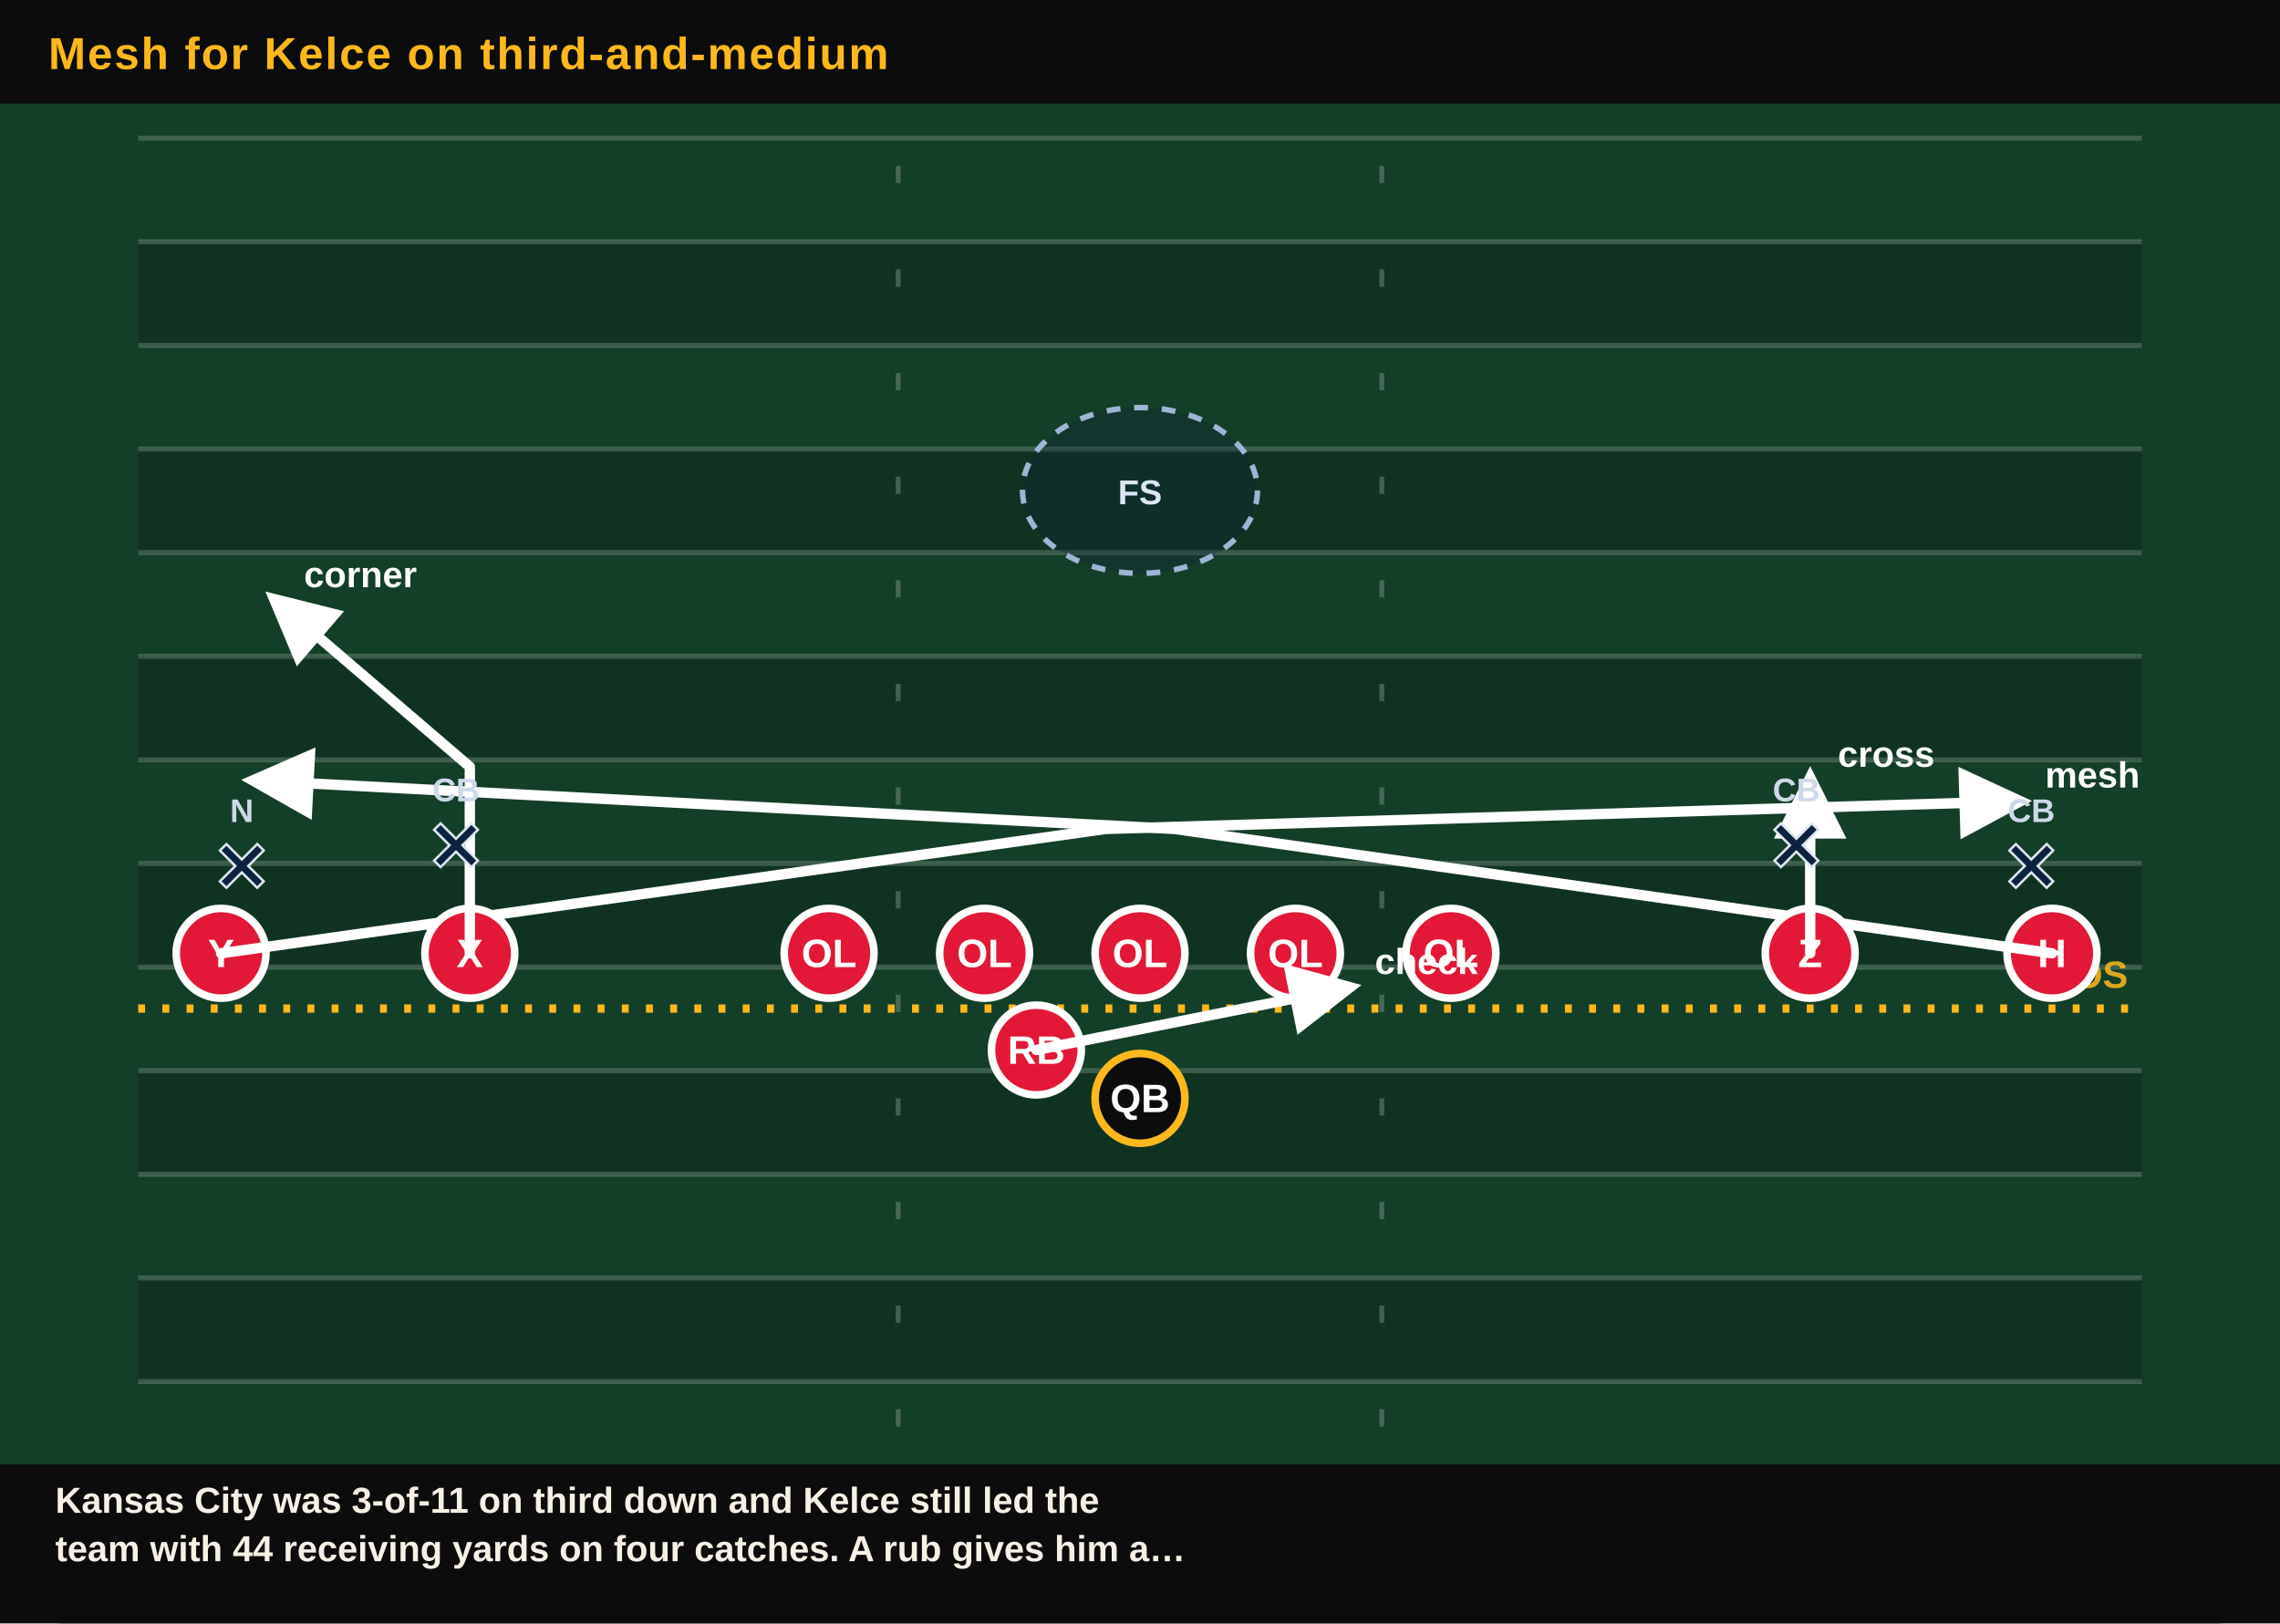
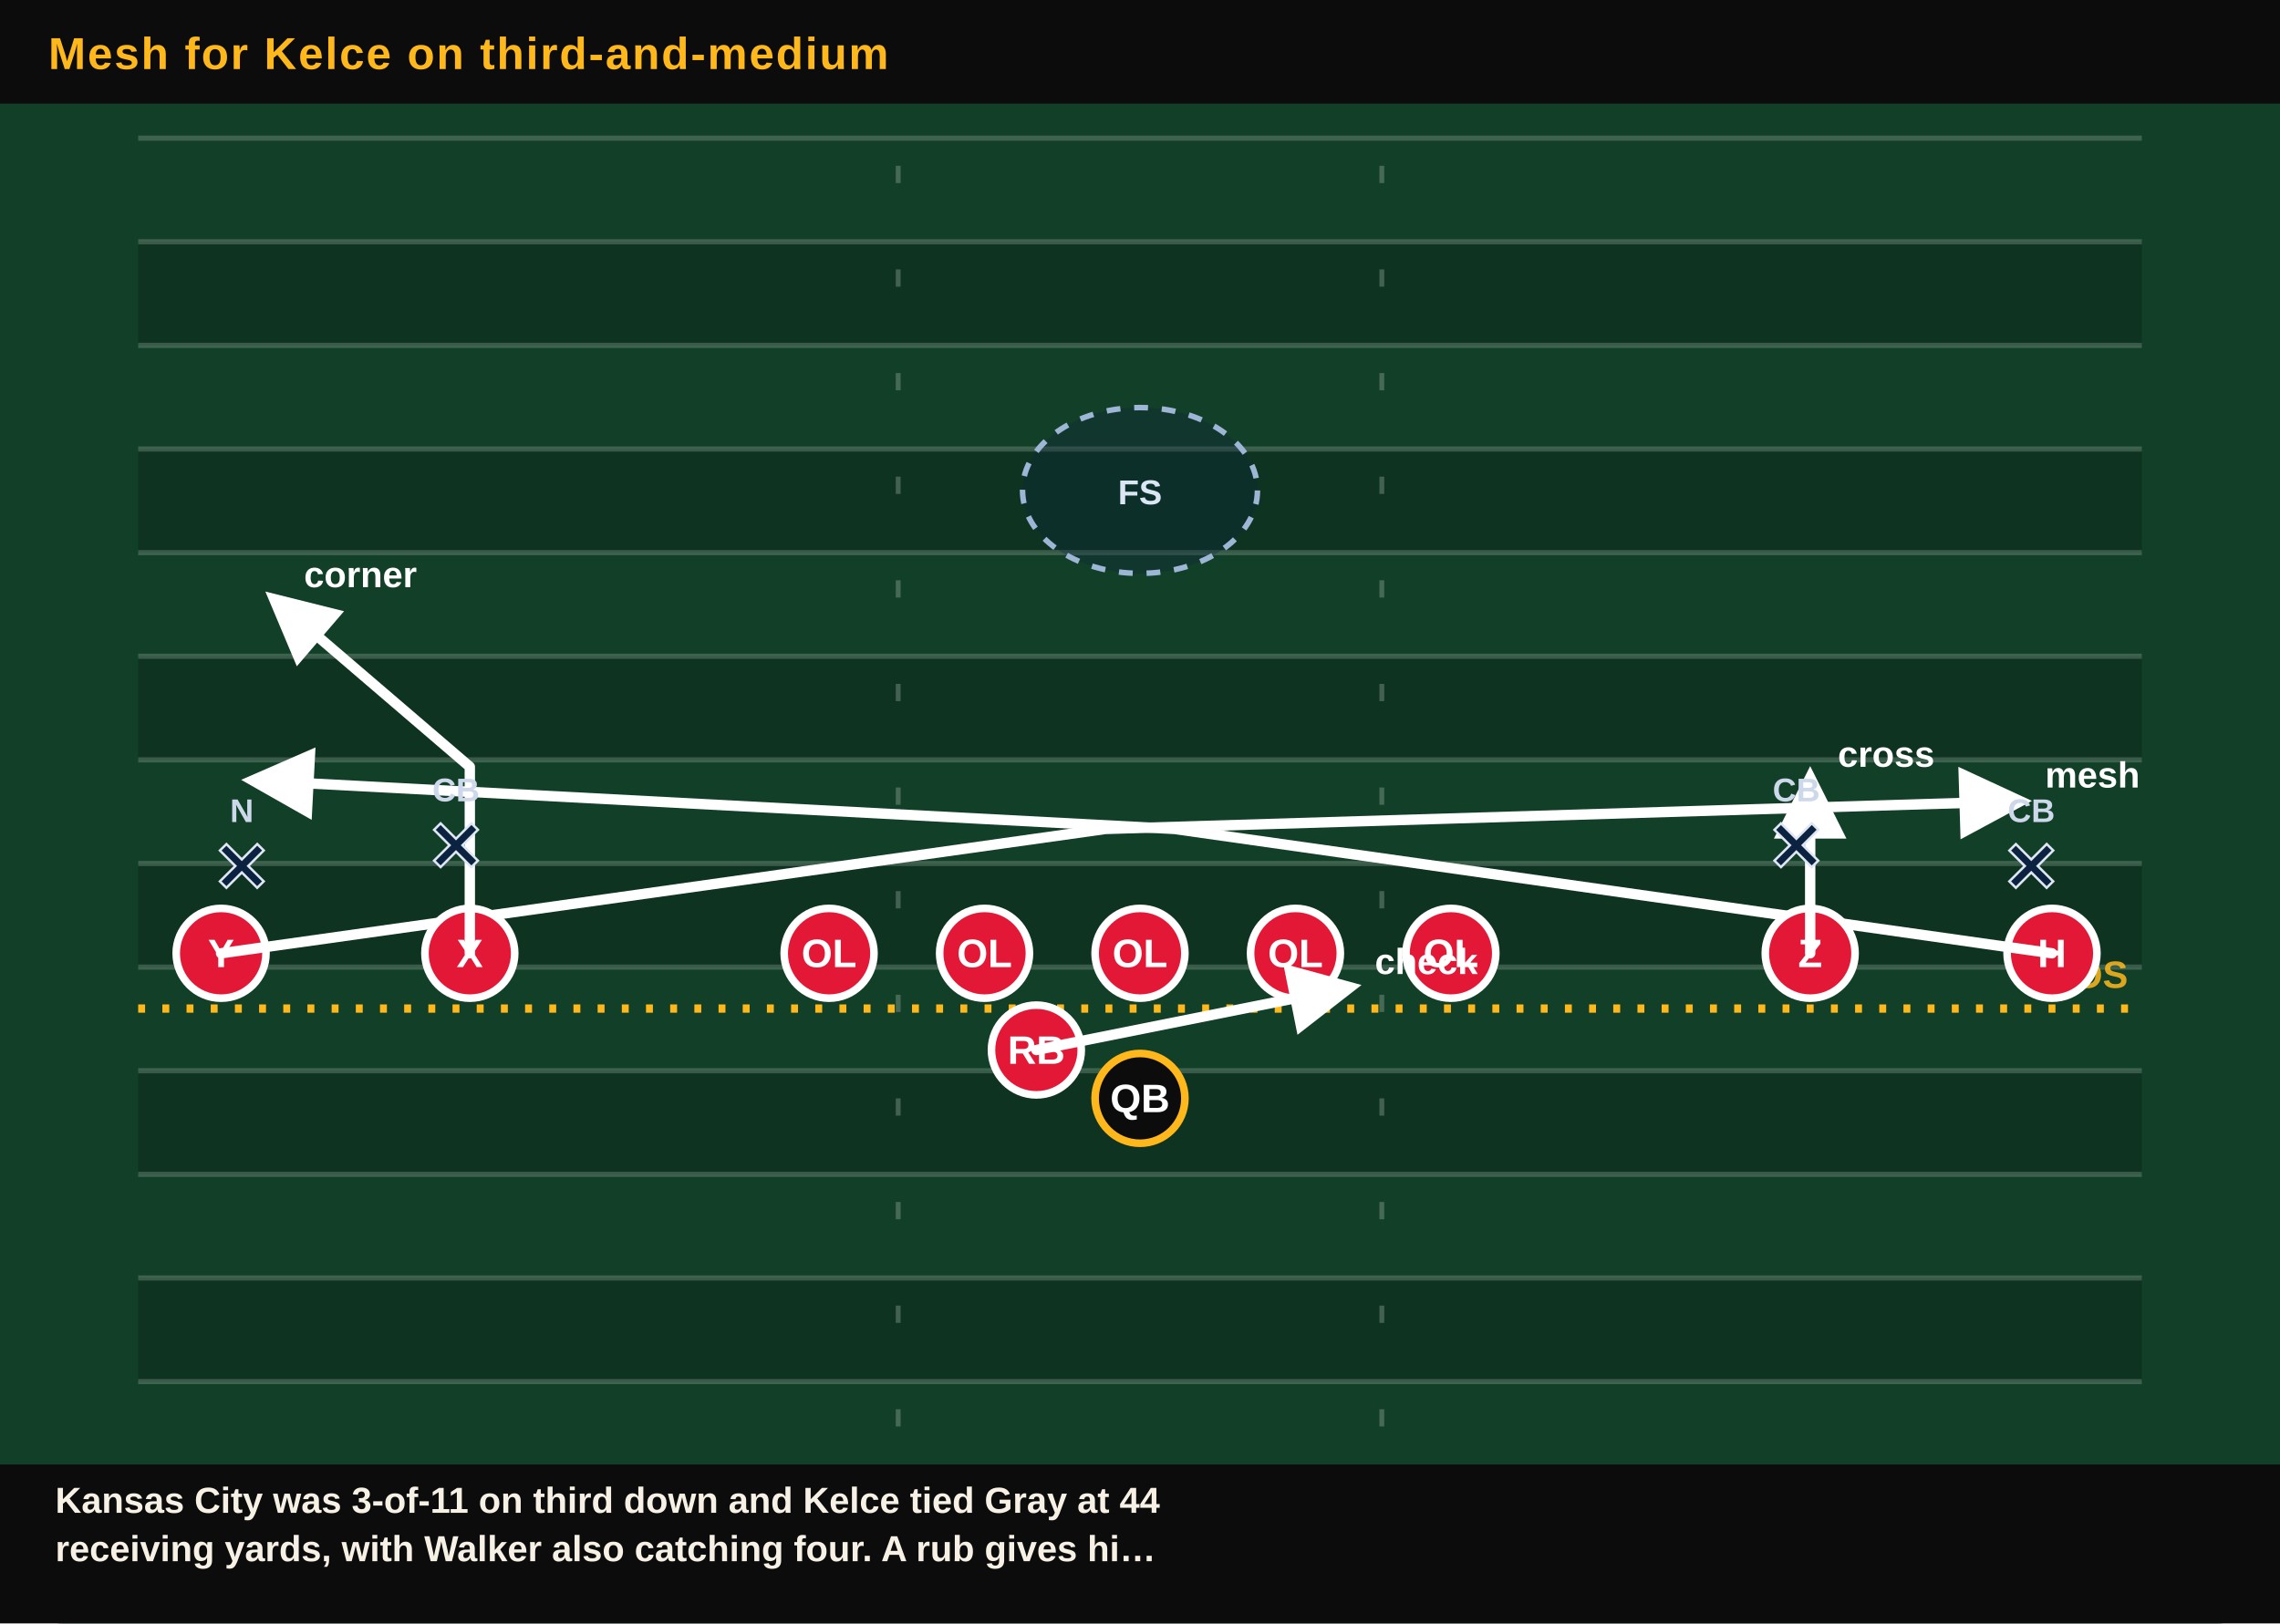
- <svg xmlns="http://www.w3.org/2000/svg" viewBox="0 0 660 470" role="img" aria-label="Mesh for Kelce on third-and-medium — Kansas City was 3-of-11 on third down and Kelce still led the team with 44 receiving yards on four catches. A rub gives him a window against man, with Worthy on the corner and Gray sitting if the linebacker chases the crosser." width="660" height="470">
+ <svg xmlns="http://www.w3.org/2000/svg" viewBox="0 0 660 470" role="img" aria-label="Mesh for Kelce on third-and-medium — Kansas City was 3-of-11 on third down and Kelce tied Gray at 44 receiving yards, with Walker also catching four. A rub gives him a window against man, with Worthy on the corner and Gray sitting if the linebacker chases the crosser." width="660" height="470">
  <defs>
    <marker id="arrow" viewBox="0 0 10 10" refX="8" refY="5" markerWidth="7" markerHeight="7" orient="auto-start-reverse">
      <path d="M0 0 L10 5 L0 10 z" fill="#ffffff" />
    </marker>
    <marker id="arrow-gold" viewBox="0 0 10 10" refX="8" refY="5" markerWidth="7" markerHeight="7" orient="auto-start-reverse">
      <path d="M0 0 L10 5 L0 10 z" fill="#ffb81c" />
    </marker>
  </defs>
  <rect x="0" y="0" width="660" height="470" rx="18" fill="#123f27" />
  <rect x="40" y="70" width="580" height="30" fill="#0e3421" />
  <rect x="40" y="130" width="580" height="30" fill="#0e3421" />
  <rect x="40" y="190" width="580" height="30" fill="#0e3421" />
  <rect x="40" y="250" width="580" height="30" fill="#0e3421" />
  <rect x="40" y="310" width="580" height="30" fill="#0e3421" />
  <rect x="40" y="370" width="580" height="30" fill="#0e3421" />
  <line x1="40" y1="40" x2="620" y2="40" stroke="rgba(255,255,255,.18)" stroke-width="1.5" />
  <line x1="40" y1="70" x2="620" y2="70" stroke="rgba(255,255,255,.18)" stroke-width="1.5" />
  <line x1="40" y1="100" x2="620" y2="100" stroke="rgba(255,255,255,.18)" stroke-width="1.5" />
  <line x1="40" y1="130" x2="620" y2="130" stroke="rgba(255,255,255,.18)" stroke-width="1.5" />
  <line x1="40" y1="160" x2="620" y2="160" stroke="rgba(255,255,255,.18)" stroke-width="1.5" />
  <line x1="40" y1="190" x2="620" y2="190" stroke="rgba(255,255,255,.18)" stroke-width="1.5" />
  <line x1="40" y1="220" x2="620" y2="220" stroke="rgba(255,255,255,.18)" stroke-width="1.5" />
  <line x1="40" y1="250" x2="620" y2="250" stroke="rgba(255,255,255,.18)" stroke-width="1.5" />
  <line x1="40" y1="280" x2="620" y2="280" stroke="rgba(255,255,255,.18)" stroke-width="1.5" />
  <line x1="40" y1="310" x2="620" y2="310" stroke="rgba(255,255,255,.18)" stroke-width="1.5" />
  <line x1="40" y1="340" x2="620" y2="340" stroke="rgba(255,255,255,.18)" stroke-width="1.5" />
  <line x1="40" y1="370" x2="620" y2="370" stroke="rgba(255,255,255,.18)" stroke-width="1.5" />
  <line x1="40" y1="400" x2="620" y2="400" stroke="rgba(255,255,255,.18)" stroke-width="1.5" />
  <line x1="40" y1="430" x2="620" y2="430" stroke="rgba(255,255,255,.18)" stroke-width="1.5" />
  <line x1="260" y1="48" x2="260" y2="53" stroke="rgba(255,255,255,.22)" stroke-width="1.4" />
  <line x1="260" y1="78" x2="260" y2="83" stroke="rgba(255,255,255,.22)" stroke-width="1.4" />
  <line x1="260" y1="108" x2="260" y2="113" stroke="rgba(255,255,255,.22)" stroke-width="1.4" />
  <line x1="260" y1="138" x2="260" y2="143" stroke="rgba(255,255,255,.22)" stroke-width="1.4" />
  <line x1="260" y1="168" x2="260" y2="173" stroke="rgba(255,255,255,.22)" stroke-width="1.4" />
  <line x1="260" y1="198" x2="260" y2="203" stroke="rgba(255,255,255,.22)" stroke-width="1.4" />
  <line x1="260" y1="228" x2="260" y2="233" stroke="rgba(255,255,255,.22)" stroke-width="1.4" />
  <line x1="260" y1="258" x2="260" y2="263" stroke="rgba(255,255,255,.22)" stroke-width="1.4" />
  <line x1="260" y1="288" x2="260" y2="293" stroke="rgba(255,255,255,.22)" stroke-width="1.4" />
  <line x1="260" y1="318" x2="260" y2="323" stroke="rgba(255,255,255,.22)" stroke-width="1.4" />
  <line x1="260" y1="348" x2="260" y2="353" stroke="rgba(255,255,255,.22)" stroke-width="1.4" />
  <line x1="260" y1="378" x2="260" y2="383" stroke="rgba(255,255,255,.22)" stroke-width="1.4" />
  <line x1="260" y1="408" x2="260" y2="413" stroke="rgba(255,255,255,.22)" stroke-width="1.4" />
  <line x1="400" y1="48" x2="400" y2="53" stroke="rgba(255,255,255,.22)" stroke-width="1.4" />
  <line x1="400" y1="78" x2="400" y2="83" stroke="rgba(255,255,255,.22)" stroke-width="1.4" />
  <line x1="400" y1="108" x2="400" y2="113" stroke="rgba(255,255,255,.22)" stroke-width="1.4" />
  <line x1="400" y1="138" x2="400" y2="143" stroke="rgba(255,255,255,.22)" stroke-width="1.4" />
  <line x1="400" y1="168" x2="400" y2="173" stroke="rgba(255,255,255,.22)" stroke-width="1.4" />
  <line x1="400" y1="198" x2="400" y2="203" stroke="rgba(255,255,255,.22)" stroke-width="1.4" />
  <line x1="400" y1="228" x2="400" y2="233" stroke="rgba(255,255,255,.22)" stroke-width="1.4" />
  <line x1="400" y1="258" x2="400" y2="263" stroke="rgba(255,255,255,.22)" stroke-width="1.4" />
  <line x1="400" y1="288" x2="400" y2="293" stroke="rgba(255,255,255,.22)" stroke-width="1.4" />
  <line x1="400" y1="318" x2="400" y2="323" stroke="rgba(255,255,255,.22)" stroke-width="1.4" />
  <line x1="400" y1="348" x2="400" y2="353" stroke="rgba(255,255,255,.22)" stroke-width="1.4" />
  <line x1="400" y1="378" x2="400" y2="383" stroke="rgba(255,255,255,.22)" stroke-width="1.4" />
  <line x1="400" y1="408" x2="400" y2="413" stroke="rgba(255,255,255,.22)" stroke-width="1.4" />
  <line x1="40" y1="292" x2="620" y2="292" stroke="#ffb81c" stroke-width="2.4" stroke-dasharray="2 5" />
  <text x="616" y="286" text-anchor="end" font-family="Space Grotesk, Arial, sans-serif" font-size="11" fill="#ffb81c" opacity=".85" font-weight="700">LOS</text>
  <g>
    <circle cx="240" cy="276" r="13" fill="#e31837" stroke="#fff" stroke-width="2.2" />
    <text x="240" y="280" text-anchor="middle" font-family="Space Grotesk, Arial, sans-serif" font-size="11.5" font-weight="700" fill="#fff">OL</text>
  </g>
  <g>
    <circle cx="285" cy="276" r="13" fill="#e31837" stroke="#fff" stroke-width="2.2" />
    <text x="285" y="280" text-anchor="middle" font-family="Space Grotesk, Arial, sans-serif" font-size="11.5" font-weight="700" fill="#fff">OL</text>
  </g>
  <g>
    <circle cx="330" cy="276" r="13" fill="#e31837" stroke="#fff" stroke-width="2.2" />
    <text x="330" y="280" text-anchor="middle" font-family="Space Grotesk, Arial, sans-serif" font-size="11.5" font-weight="700" fill="#fff">OL</text>
  </g>
  <g>
    <circle cx="375" cy="276" r="13" fill="#e31837" stroke="#fff" stroke-width="2.2" />
    <text x="375" y="280" text-anchor="middle" font-family="Space Grotesk, Arial, sans-serif" font-size="11.5" font-weight="700" fill="#fff">OL</text>
  </g>
  <g>
    <circle cx="420" cy="276" r="13" fill="#e31837" stroke="#fff" stroke-width="2.2" />
    <text x="420" y="280" text-anchor="middle" font-family="Space Grotesk, Arial, sans-serif" font-size="11.5" font-weight="700" fill="#fff">OL</text>
  </g>
  <g>
    <circle cx="330" cy="318" r="13" fill="#0d0c0d" stroke="#ffb81c" stroke-width="2.2" />
    <text x="330" y="322" text-anchor="middle" font-family="Space Grotesk, Arial, sans-serif" font-size="11.5" font-weight="700" fill="#fff">QB</text>
  </g>
  <g>
    <circle cx="300" cy="304" r="13" fill="#e31837" stroke="#fff" stroke-width="2.2" />
    <text x="300" y="308" text-anchor="middle" font-family="Space Grotesk, Arial, sans-serif" font-size="11.5" font-weight="700" fill="#fff">RB</text>
  </g>
  <g>
    <circle cx="64" cy="276" r="13" fill="#e31837" stroke="#fff" stroke-width="2.2" />
    <text x="64" y="280" text-anchor="middle" font-family="Space Grotesk, Arial, sans-serif" font-size="11.5" font-weight="700" fill="#fff">Y</text>
  </g>
  <g>
    <circle cx="594" cy="276" r="13" fill="#e31837" stroke="#fff" stroke-width="2.2" />
    <text x="594" y="280" text-anchor="middle" font-family="Space Grotesk, Arial, sans-serif" font-size="11.5" font-weight="700" fill="#fff">H</text>
  </g>
  <path d="M 64 276 L 320 240 L 584 232" fill="none" stroke="#fff" stroke-width="3" stroke-linecap="round" stroke-linejoin="round" marker-end="url(#arrow)" />
  <text x="592" y="228" font-family="Space Grotesk, Arial, sans-serif" font-size="10.5" font-weight="700" fill="#fff">mesh</text>
  <path d="M 594 276 L 340 240 L 74 226" fill="none" stroke="#fff" stroke-width="3" stroke-linecap="round" stroke-linejoin="round" marker-end="url(#arrow)" />
  <g>
    <circle cx="136" cy="276" r="13" fill="#e31837" stroke="#fff" stroke-width="2.2" />
    <text x="136" y="280" text-anchor="middle" font-family="Space Grotesk, Arial, sans-serif" font-size="11.5" font-weight="700" fill="#fff">X</text>
  </g>
  <g>
    <circle cx="524" cy="276" r="13" fill="#e31837" stroke="#fff" stroke-width="2.2" />
    <text x="524" y="280" text-anchor="middle" font-family="Space Grotesk, Arial, sans-serif" font-size="11.5" font-weight="700" fill="#fff">Z</text>
  </g>
  <path d="M 136 276 L 136 222 L 80 174" fill="none" stroke="#fff" stroke-width="3" stroke-linecap="round" stroke-linejoin="round" marker-end="url(#arrow)" />
  <text x="88" y="170" font-family="Space Grotesk, Arial, sans-serif" font-size="10.5" font-weight="700" fill="#fff">corner</text>
  <path d="M 524 276 L 524 226" fill="none" stroke="#fff" stroke-width="3" stroke-linecap="round" stroke-linejoin="round" marker-end="url(#arrow)" />
  <text x="532" y="222" font-family="Space Grotesk, Arial, sans-serif" font-size="10.5" font-weight="700" fill="#fff">cross</text>
  <path d="M 300 304 L 390 286" fill="none" stroke="#fff" stroke-width="3" stroke-linecap="round" stroke-linejoin="round" marker-end="url(#arrow)" />
  <text x="398" y="282" font-family="Space Grotesk, Arial, sans-serif" font-size="10.5" font-weight="700" fill="#fff">check</text>
  <g>
    <text x="70" y="258" text-anchor="middle" font-family="Space Grotesk, Arial, sans-serif" font-size="20" font-weight="800" fill="#0b2340" stroke="#dfe7f2" stroke-width="1.4" paint-order="stroke">✕</text>
    <text x="70" y="238" text-anchor="middle" font-family="Space Grotesk, Arial, sans-serif" font-size="9.5" font-weight="700" fill="#cdd9ea">N</text>
  </g>
  <g>
    <text x="588" y="258" text-anchor="middle" font-family="Space Grotesk, Arial, sans-serif" font-size="20" font-weight="800" fill="#0b2340" stroke="#dfe7f2" stroke-width="1.4" paint-order="stroke">✕</text>
    <text x="588" y="238" text-anchor="middle" font-family="Space Grotesk, Arial, sans-serif" font-size="9.5" font-weight="700" fill="#cdd9ea">CB</text>
  </g>
  <g>
    <text x="132" y="252" text-anchor="middle" font-family="Space Grotesk, Arial, sans-serif" font-size="20" font-weight="800" fill="#0b2340" stroke="#dfe7f2" stroke-width="1.4" paint-order="stroke">✕</text>
    <text x="132" y="232" text-anchor="middle" font-family="Space Grotesk, Arial, sans-serif" font-size="9.5" font-weight="700" fill="#cdd9ea">CB</text>
  </g>
  <g>
    <text x="520" y="252" text-anchor="middle" font-family="Space Grotesk, Arial, sans-serif" font-size="20" font-weight="800" fill="#0b2340" stroke="#dfe7f2" stroke-width="1.4" paint-order="stroke">✕</text>
    <text x="520" y="232" text-anchor="middle" font-family="Space Grotesk, Arial, sans-serif" font-size="9.5" font-weight="700" fill="#cdd9ea">CB</text>
  </g>
  <ellipse cx="330" cy="142" rx="34" ry="24" fill="rgba(11,35,64,.30)" stroke="#9db6d6" stroke-width="1.6" stroke-dasharray="4 4" />
  <text x="330" y="146" text-anchor="middle" font-family="Space Grotesk, Arial, sans-serif" font-size="10" font-weight="700" fill="#dbe6f4">FS</text>
  <rect x="0" y="0" width="660" height="30" rx="0" fill="#0d0c0d" />
  <text x="14" y="20" font-family="Space Grotesk, Arial, sans-serif" font-size="13" font-weight="800" fill="#ffb81c" letter-spacing=".04em">Mesh for Kelce on third-and-medium</text>
  <rect x="0" y="424" width="660" height="46" fill="#0d0c0d" />
-   <text x="16" y="438" font-family="Space Grotesk, Arial, sans-serif" font-size="10.5" font-weight="600" fill="#f7f1e5">Kansas City was 3-of-11 on third down and Kelce still led the</text>
-   <text x="16" y="452" font-family="Space Grotesk, Arial, sans-serif" font-size="10.5" font-weight="600" fill="#f7f1e5">team with 44 receiving yards on four catches. A rub gives him a…</text>
+   <text x="16" y="438" font-family="Space Grotesk, Arial, sans-serif" font-size="10.5" font-weight="600" fill="#f7f1e5">Kansas City was 3-of-11 on third down and Kelce tied Gray at 44</text>
+   <text x="16" y="452" font-family="Space Grotesk, Arial, sans-serif" font-size="10.5" font-weight="600" fill="#f7f1e5">receiving yards, with Walker also catching four. A rub gives hi…</text>
</svg>
